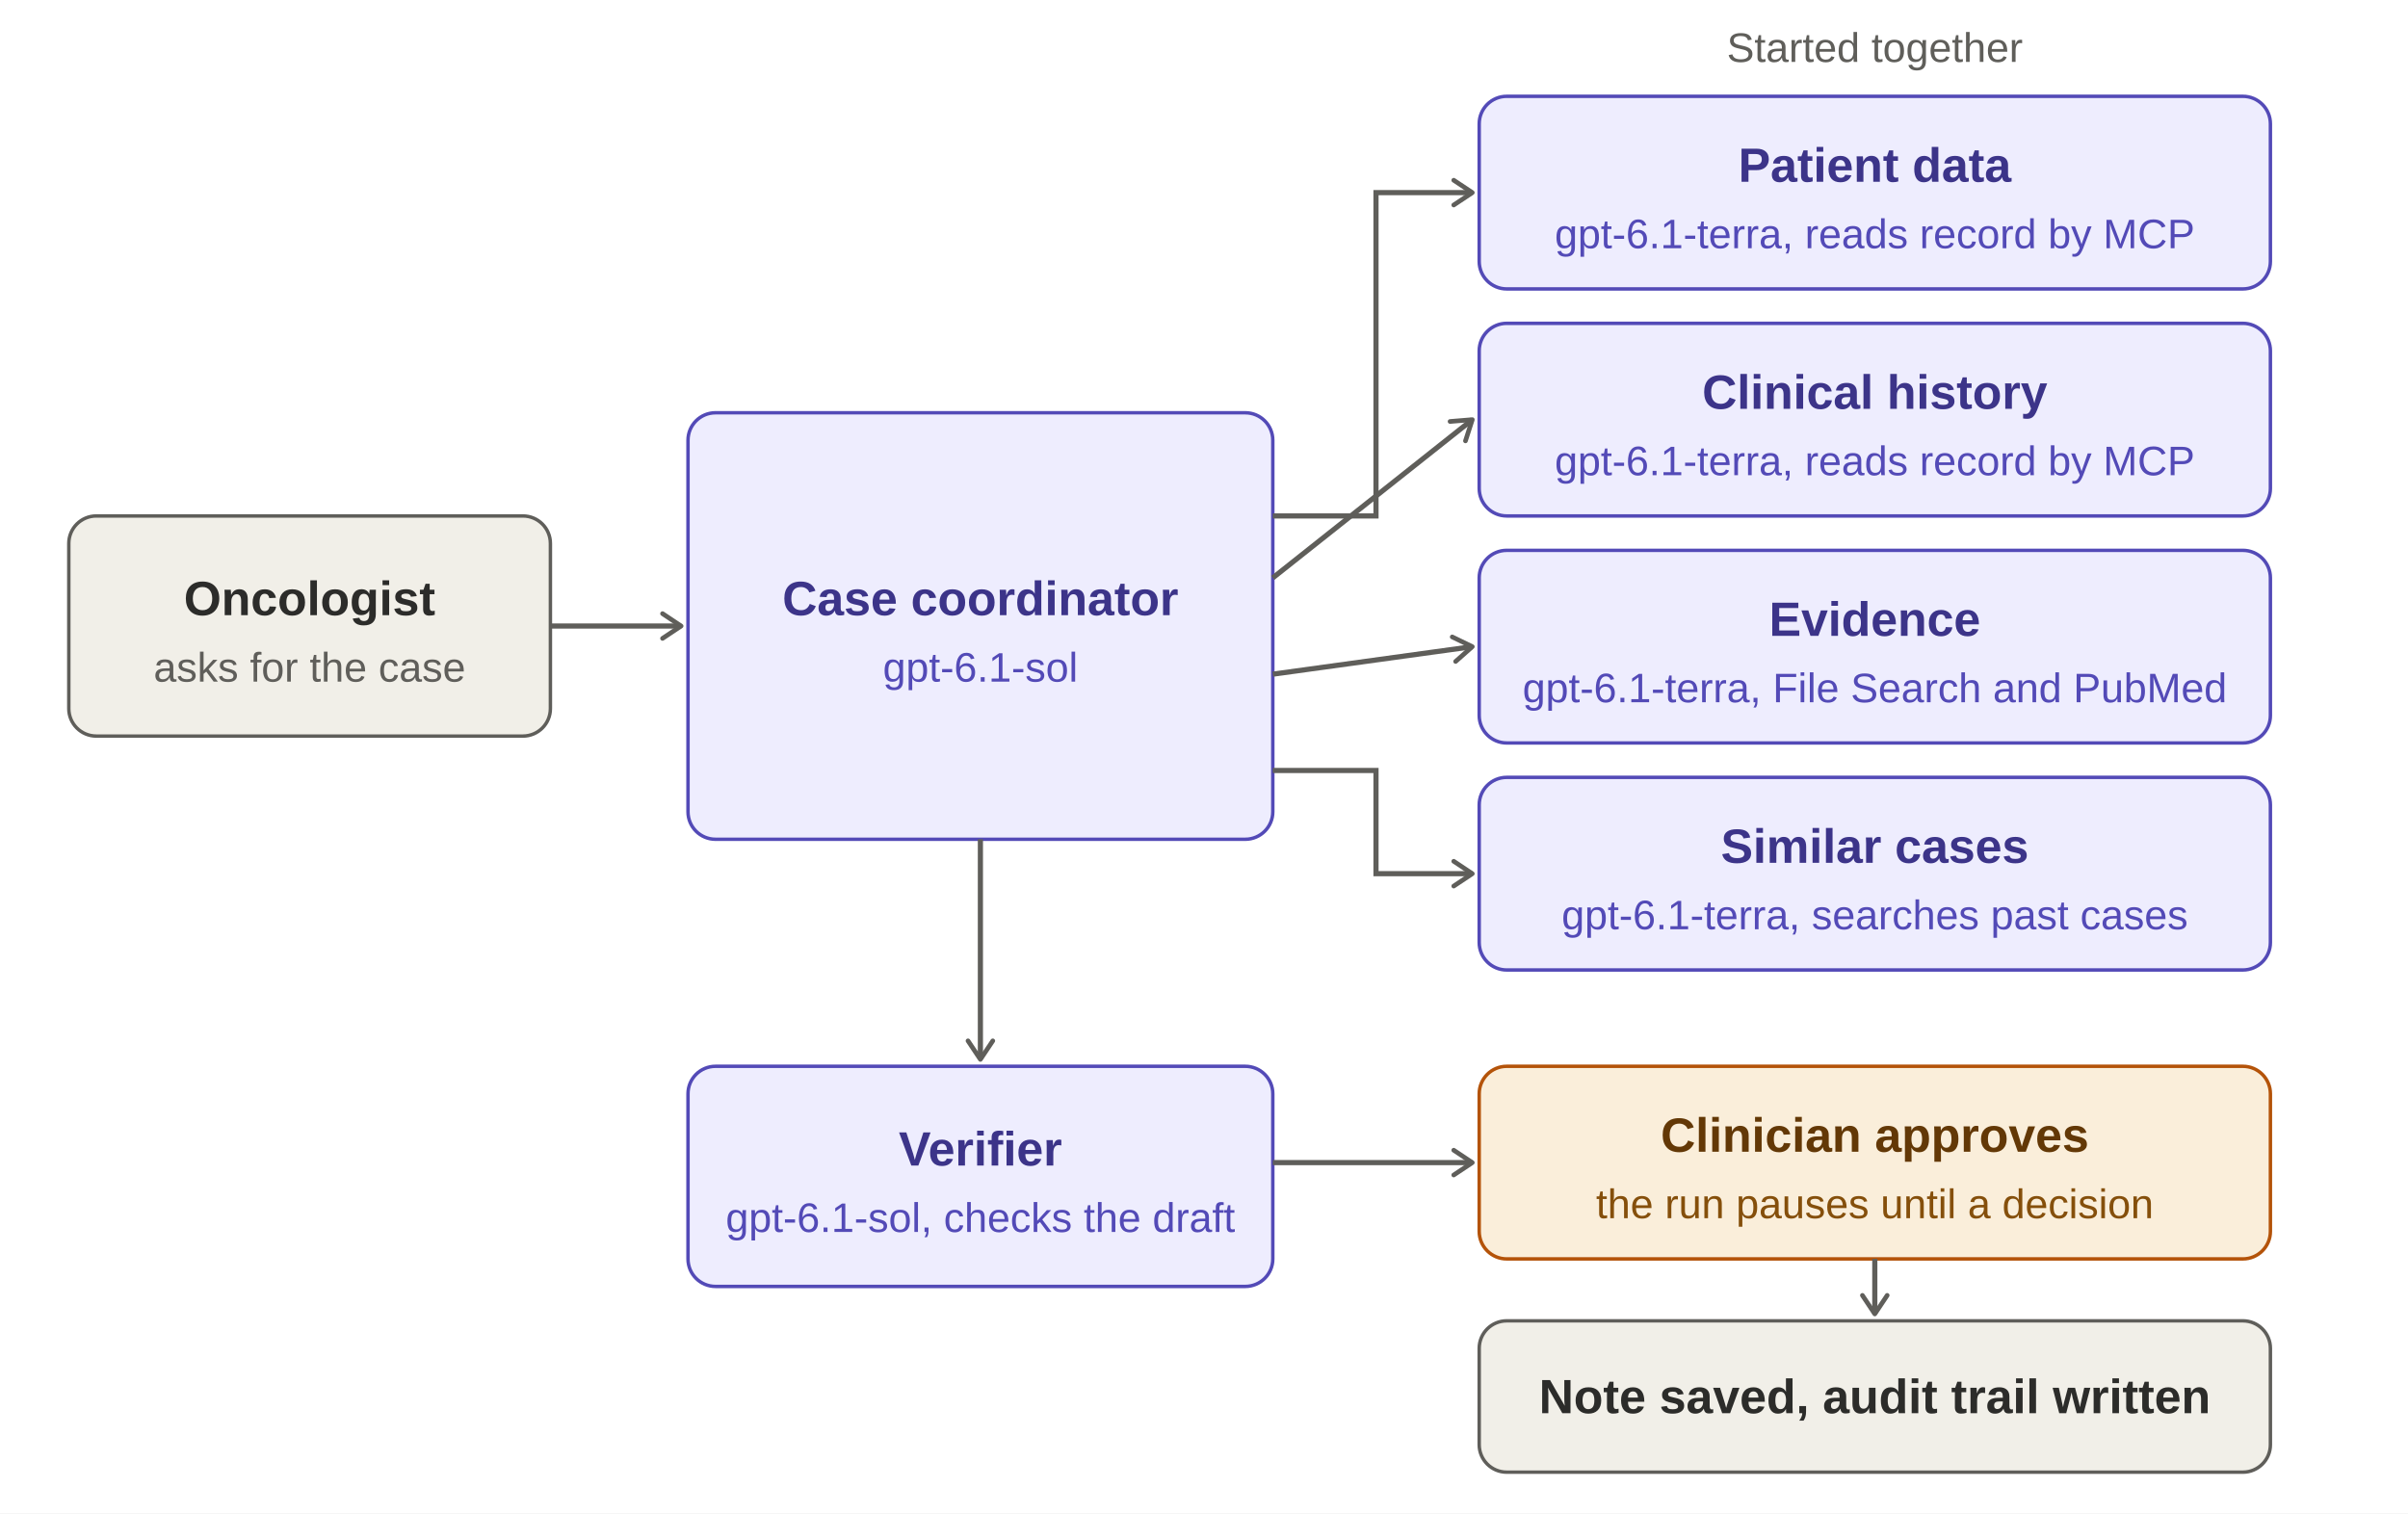
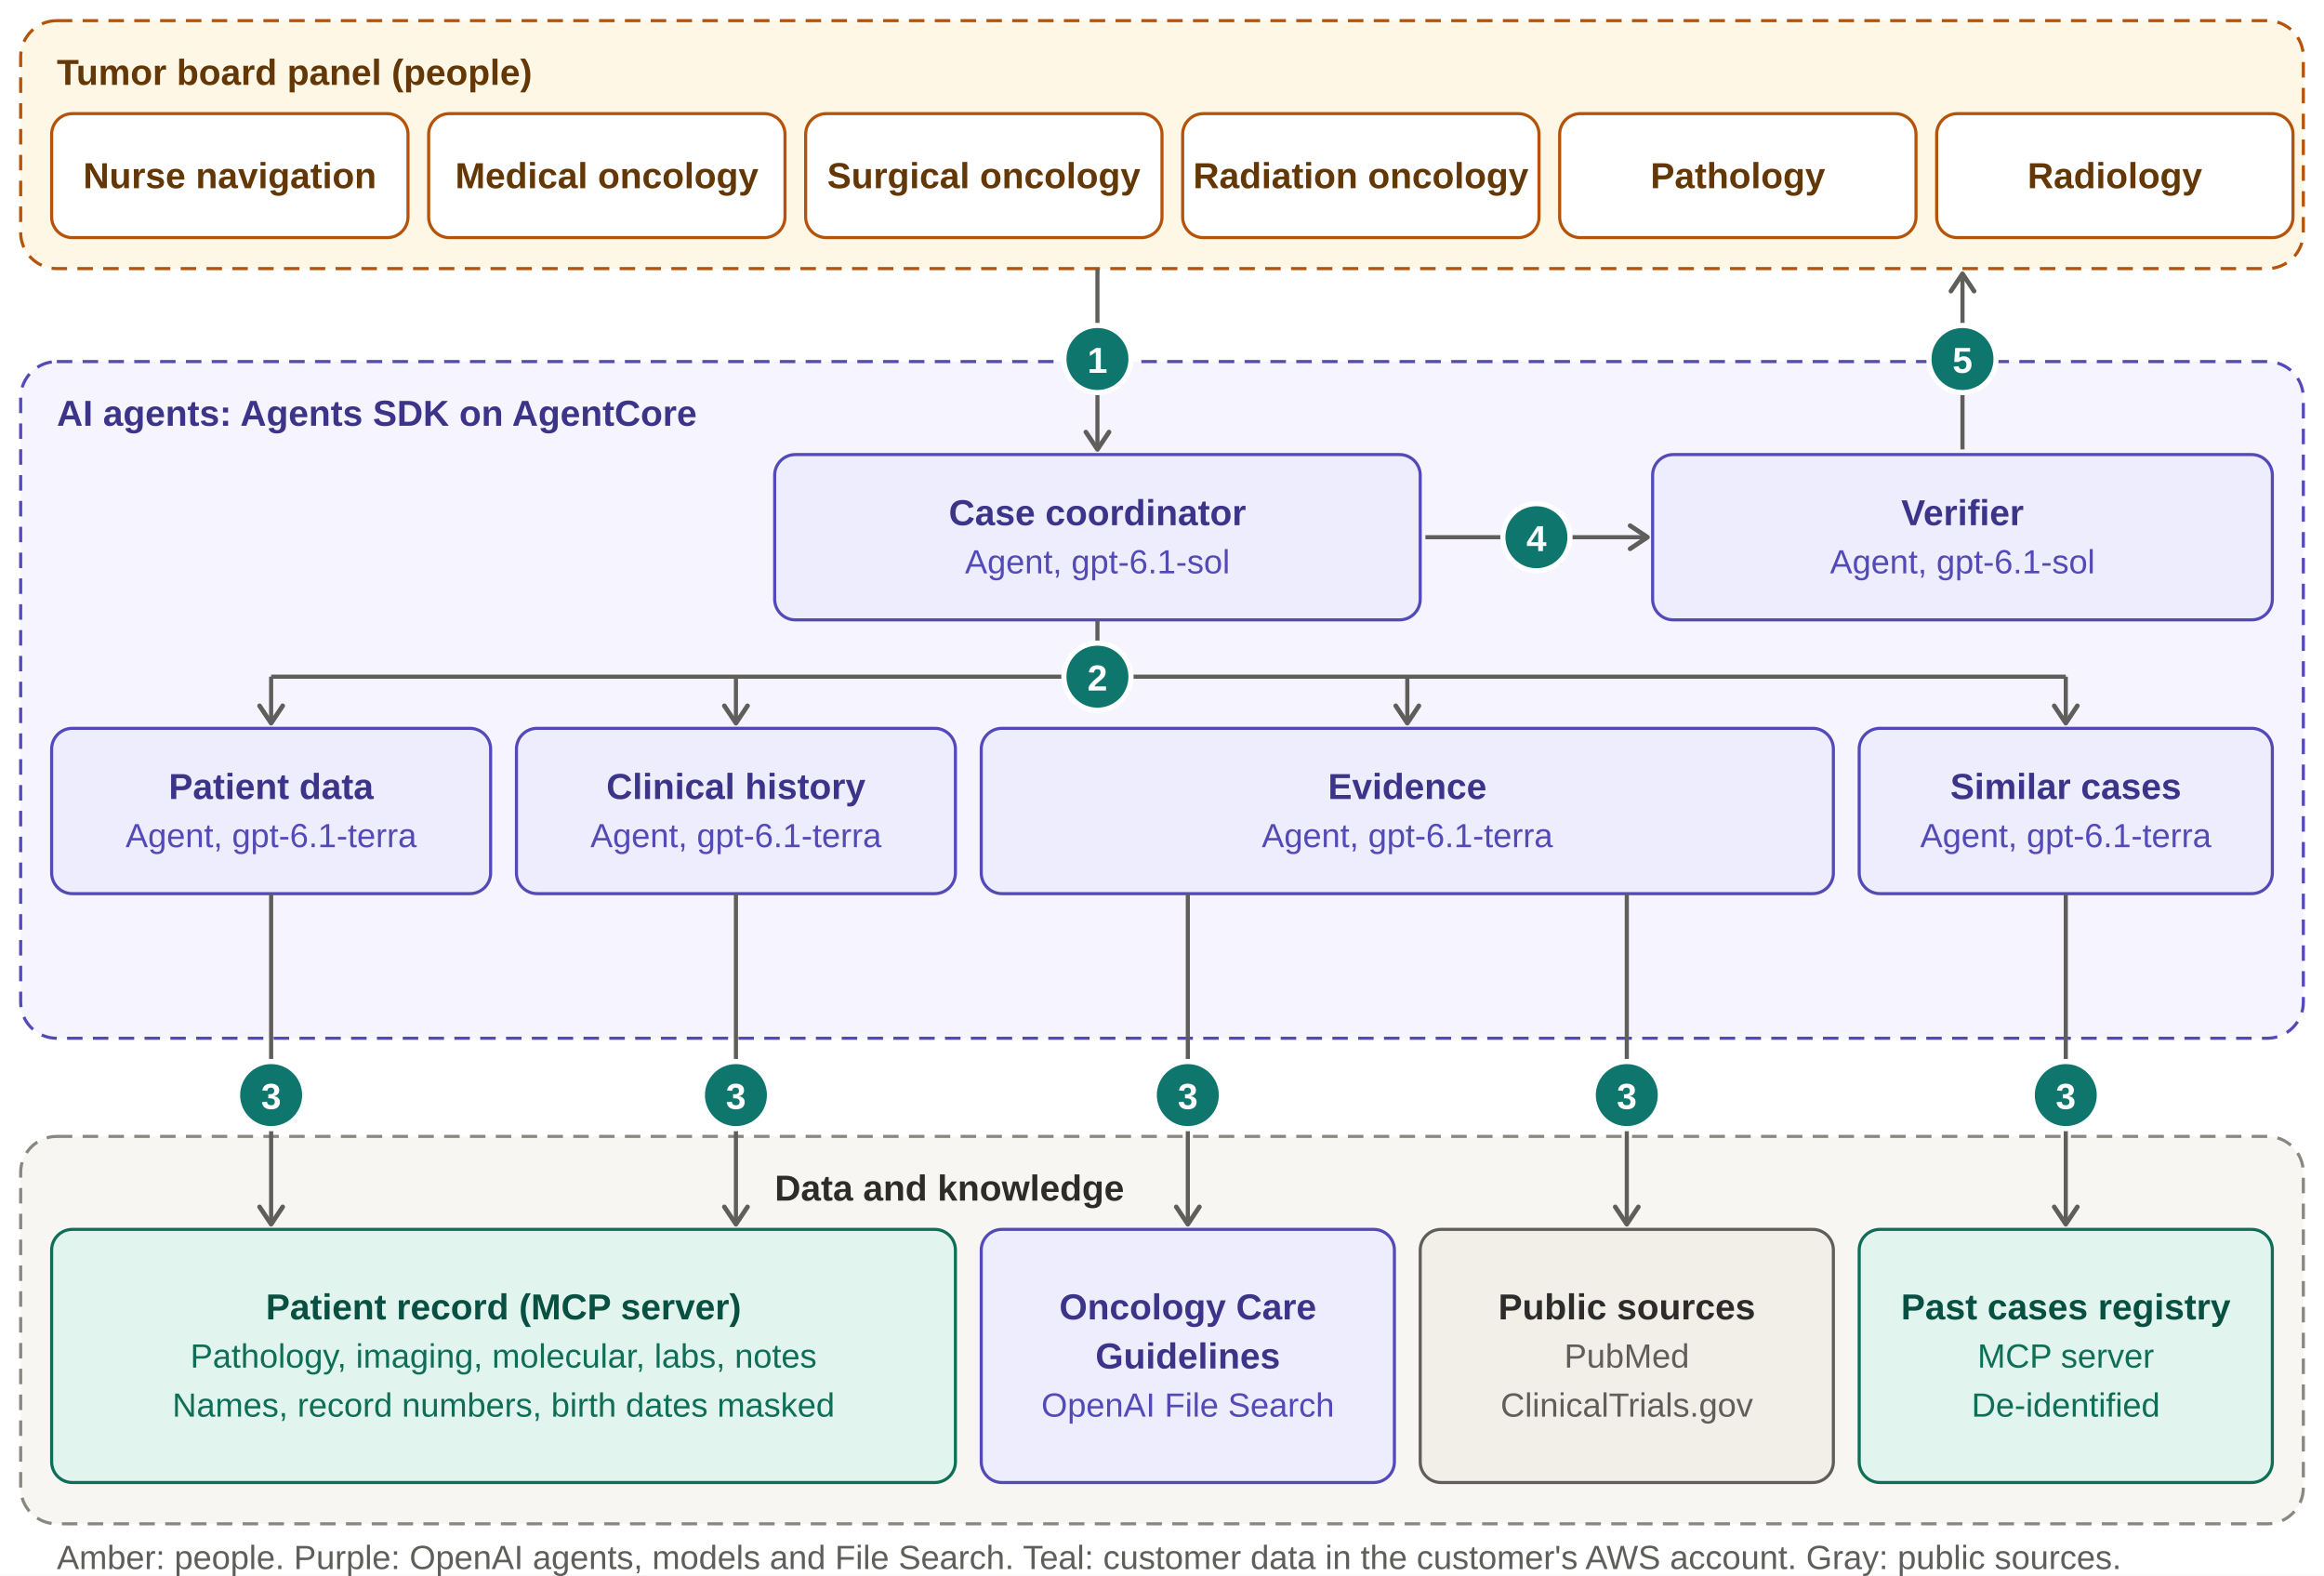
- <svg xmlns="http://www.w3.org/2000/svg" viewBox="0 0 700 440" font-family="Arial, Helvetica, sans-serif">
+ <svg xmlns="http://www.w3.org/2000/svg" viewBox="0 0 900 610" font-family="Arial, Helvetica, sans-serif">
  <defs>
-     <marker id="a" viewBox="0 0 10 10" refX="8" refY="5" markerWidth="6" markerHeight="6" orient="auto-start-reverse">
-       <path d="M2 1L8 5L2 9" fill="none" stroke="#5F5E5A" stroke-width="1.5" stroke-linecap="round" stroke-linejoin="round" />
+     <marker id="a" viewBox="0 0 10 10" refX="8" refY="5" markerWidth="7" markerHeight="7" orient="auto-start-reverse">
+       <path d="M2 1L8 5L2 9" fill="none" stroke="#5F5E5A" stroke-width="1.6" stroke-linecap="round" stroke-linejoin="round" />
    </marker>
  </defs>
-   <rect width="700" height="440" fill="#FFFFFF" />
-   <rect x="20" y="150" width="140" height="64" rx="8" fill="#F1EFE8" stroke="#5F5E5A" stroke-width="1" />
-   <text x="90.0" y="174.0" text-anchor="middle" dominant-baseline="central" font-size="14" font-weight="700" fill="#2C2C2A">Oncologist</text>
-   <text x="90.0" y="194.0" text-anchor="middle" dominant-baseline="central" font-size="12" fill="#5F5E5A">asks for the case</text>
-   <rect x="200" y="120" width="170" height="124" rx="8" fill="#EEEDFE" stroke="#534AB7" stroke-width="1" />
-   <text x="285.0" y="174.0" text-anchor="middle" dominant-baseline="central" font-size="14" font-weight="700" fill="#3C3489">Case coordinator</text>
-   <text x="285.0" y="194.0" text-anchor="middle" dominant-baseline="central" font-size="12" fill="#534AB7">gpt-6.1-sol</text>
-   <text x="545" y="18" text-anchor="middle" font-size="12" fill="#5F5E5A">Started together</text>
-   <rect x="430" y="28" width="230" height="56" rx="8" fill="#EEEDFE" stroke="#534AB7" stroke-width="1" />
-   <text x="545.0" y="48.0" text-anchor="middle" dominant-baseline="central" font-size="14" font-weight="700" fill="#3C3489">Patient data</text>
-   <text x="545.0" y="68.0" text-anchor="middle" dominant-baseline="central" font-size="12" fill="#534AB7">gpt-6.1-terra, reads record by MCP</text>
-   <rect x="430" y="94" width="230" height="56" rx="8" fill="#EEEDFE" stroke="#534AB7" stroke-width="1" />
-   <text x="545.0" y="114.0" text-anchor="middle" dominant-baseline="central" font-size="14" font-weight="700" fill="#3C3489">Clinical history</text>
-   <text x="545.0" y="134.0" text-anchor="middle" dominant-baseline="central" font-size="12" fill="#534AB7">gpt-6.1-terra, reads record by MCP</text>
-   <rect x="430" y="160" width="230" height="56" rx="8" fill="#EEEDFE" stroke="#534AB7" stroke-width="1" />
-   <text x="545.0" y="180.0" text-anchor="middle" dominant-baseline="central" font-size="14" font-weight="700" fill="#3C3489">Evidence</text>
-   <text x="545.0" y="200.0" text-anchor="middle" dominant-baseline="central" font-size="12" fill="#534AB7">gpt-6.1-terra, File Search and PubMed</text>
-   <rect x="430" y="226" width="230" height="56" rx="8" fill="#EEEDFE" stroke="#534AB7" stroke-width="1" />
-   <text x="545.0" y="246.0" text-anchor="middle" dominant-baseline="central" font-size="14" font-weight="700" fill="#3C3489">Similar cases</text>
-   <text x="545.0" y="266.0" text-anchor="middle" dominant-baseline="central" font-size="12" fill="#534AB7">gpt-6.1-terra, searches past cases</text>
-   <rect x="200" y="310" width="170" height="64" rx="8" fill="#EEEDFE" stroke="#534AB7" stroke-width="1" />
-   <text x="285.0" y="334.0" text-anchor="middle" dominant-baseline="central" font-size="14" font-weight="700" fill="#3C3489">Verifier</text>
-   <text x="285.0" y="354.0" text-anchor="middle" dominant-baseline="central" font-size="12" fill="#534AB7">gpt-6.1-sol, checks the draft</text>
-   <rect x="430" y="310" width="230" height="56" rx="8" fill="#FAEEDA" stroke="#B45309" stroke-width="1" />
-   <text x="545.0" y="330.0" text-anchor="middle" dominant-baseline="central" font-size="14" font-weight="700" fill="#633806">Clinician approves</text>
-   <text x="545.0" y="350.0" text-anchor="middle" dominant-baseline="central" font-size="12" fill="#854F0B">the run pauses until a decision</text>
-   <rect x="430" y="384" width="230" height="44" rx="8" fill="#F1EFE8" stroke="#5F5E5A" stroke-width="1" />
-   <text x="545.0" y="406.0" text-anchor="middle" dominant-baseline="central" font-size="14" font-weight="700" fill="#2C2C2A">Note saved, audit trail written</text>
-   <line x1="160" y1="182" x2="198" y2="182" stroke="#5F5E5A" stroke-width="1.5" fill="none" marker-end="url(#a)" />
-   <path d="M370 150 L400 150 L400 56 L428 56" stroke="#5F5E5A" stroke-width="1.5" fill="none" marker-end="url(#a)" />
-   <line x1="370" y1="168" x2="428" y2="122" stroke="#5F5E5A" stroke-width="1.5" fill="none" marker-end="url(#a)" />
-   <line x1="370" y1="196" x2="428" y2="188" stroke="#5F5E5A" stroke-width="1.5" fill="none" marker-end="url(#a)" />
-   <path d="M370 224 L400 224 L400 254 L428 254" stroke="#5F5E5A" stroke-width="1.5" fill="none" marker-end="url(#a)" />
-   <line x1="285" y1="244" x2="285" y2="308" stroke="#5F5E5A" stroke-width="1.5" fill="none" marker-end="url(#a)" />
-   <line x1="370" y1="338" x2="428" y2="338" stroke="#5F5E5A" stroke-width="1.5" fill="none" marker-end="url(#a)" />
-   <line x1="545" y1="366" x2="545" y2="382" stroke="#5F5E5A" stroke-width="1.5" fill="none" marker-end="url(#a)" />
+   <rect width="900" height="610" fill="#FFFFFF" />
+   <rect x="8" y="8" width="884" height="96" rx="14" fill="#FFF7E6" stroke="#B45309" stroke-width="1.2" stroke-dasharray="6 4" />
+   <text x="22" y="28" text-anchor="start" dominant-baseline="central" font-size="14" font-weight="700" fill="#633806">Tumor board panel (people)</text>
+   <rect x="20" y="44" width="138" height="48" rx="8" fill="#FFFFFF" stroke="#B45309" stroke-width="1.2" />
+   <text x="89.0" y="68.0" text-anchor="middle" dominant-baseline="central" font-size="14" font-weight="700" fill="#633806">Nurse navigation</text>
+   <rect x="166" y="44" width="138" height="48" rx="8" fill="#FFFFFF" stroke="#B45309" stroke-width="1.2" />
+   <text x="235.0" y="68.0" text-anchor="middle" dominant-baseline="central" font-size="14" font-weight="700" fill="#633806">Medical oncology</text>
+   <rect x="312" y="44" width="138" height="48" rx="8" fill="#FFFFFF" stroke="#B45309" stroke-width="1.2" />
+   <text x="381.0" y="68.0" text-anchor="middle" dominant-baseline="central" font-size="14" font-weight="700" fill="#633806">Surgical oncology</text>
+   <rect x="458" y="44" width="138" height="48" rx="8" fill="#FFFFFF" stroke="#B45309" stroke-width="1.2" />
+   <text x="527.0" y="68.0" text-anchor="middle" dominant-baseline="central" font-size="14" font-weight="700" fill="#633806">Radiation oncology</text>
+   <rect x="604" y="44" width="138" height="48" rx="8" fill="#FFFFFF" stroke="#B45309" stroke-width="1.2" />
+   <text x="673.0" y="68.0" text-anchor="middle" dominant-baseline="central" font-size="14" font-weight="700" fill="#633806">Pathology</text>
+   <rect x="750" y="44" width="138" height="48" rx="8" fill="#FFFFFF" stroke="#B45309" stroke-width="1.2" />
+   <text x="819.0" y="68.0" text-anchor="middle" dominant-baseline="central" font-size="14" font-weight="700" fill="#633806">Radiology</text>
+   <rect x="8" y="140" width="884" height="262" rx="14" fill="#F5F4FF" stroke="#534AB7" stroke-width="1.2" stroke-dasharray="6 4" />
+   <text x="22" y="160" text-anchor="start" dominant-baseline="central" font-size="14" font-weight="700" fill="#3C3489">AI agents: Agents SDK on AgentCore</text>
+   <rect x="300" y="176" width="250" height="64" rx="8" fill="#EEEDFE" stroke="#534AB7" stroke-width="1.2" />
+   <text x="425.0" y="198.5" text-anchor="middle" dominant-baseline="central" font-size="14" font-weight="700" fill="#3C3489">Case coordinator</text>
+   <text x="425.0" y="217.5" text-anchor="middle" dominant-baseline="central" font-size="13" font-weight="400" fill="#534AB7">Agent, gpt-6.1-sol</text>
+   <rect x="640" y="176" width="240" height="64" rx="8" fill="#EEEDFE" stroke="#534AB7" stroke-width="1.2" />
+   <text x="760.0" y="198.5" text-anchor="middle" dominant-baseline="central" font-size="14" font-weight="700" fill="#3C3489">Verifier</text>
+   <text x="760.0" y="217.5" text-anchor="middle" dominant-baseline="central" font-size="13" font-weight="400" fill="#534AB7">Agent, gpt-6.1-sol</text>
+   <rect x="20" y="282" width="170" height="64" rx="8" fill="#EEEDFE" stroke="#534AB7" stroke-width="1.2" />
+   <text x="105.0" y="304.5" text-anchor="middle" dominant-baseline="central" font-size="14" font-weight="700" fill="#3C3489">Patient data</text>
+   <text x="105.0" y="323.5" text-anchor="middle" dominant-baseline="central" font-size="13" font-weight="400" fill="#534AB7">Agent, gpt-6.1-terra</text>
+   <rect x="200" y="282" width="170" height="64" rx="8" fill="#EEEDFE" stroke="#534AB7" stroke-width="1.2" />
+   <text x="285.0" y="304.5" text-anchor="middle" dominant-baseline="central" font-size="14" font-weight="700" fill="#3C3489">Clinical history</text>
+   <text x="285.0" y="323.5" text-anchor="middle" dominant-baseline="central" font-size="13" font-weight="400" fill="#534AB7">Agent, gpt-6.1-terra</text>
+   <rect x="380" y="282" width="330" height="64" rx="8" fill="#EEEDFE" stroke="#534AB7" stroke-width="1.2" />
+   <text x="545.0" y="304.5" text-anchor="middle" dominant-baseline="central" font-size="14" font-weight="700" fill="#3C3489">Evidence</text>
+   <text x="545.0" y="323.5" text-anchor="middle" dominant-baseline="central" font-size="13" font-weight="400" fill="#534AB7">Agent, gpt-6.1-terra</text>
+   <rect x="720" y="282" width="160" height="64" rx="8" fill="#EEEDFE" stroke="#534AB7" stroke-width="1.2" />
+   <text x="800.0" y="304.5" text-anchor="middle" dominant-baseline="central" font-size="14" font-weight="700" fill="#3C3489">Similar cases</text>
+   <text x="800.0" y="323.5" text-anchor="middle" dominant-baseline="central" font-size="13" font-weight="400" fill="#534AB7">Agent, gpt-6.1-terra</text>
+   <rect x="8" y="440" width="884" height="150" rx="14" fill="#F7F6F2" stroke="#888780" stroke-width="1.2" stroke-dasharray="6 4" />
+   <text x="300" y="460" text-anchor="start" dominant-baseline="central" font-size="14" font-weight="700" fill="#2C2C2A">Data and knowledge</text>
+   <rect x="20" y="476" width="350" height="98" rx="8" fill="#E1F5EE" stroke="#0F6E56" stroke-width="1.2" />
+   <text x="195.0" y="506.0" text-anchor="middle" dominant-baseline="central" font-size="14" font-weight="700" fill="#085041">Patient record (MCP server)</text>
+   <text x="195.0" y="525.0" text-anchor="middle" dominant-baseline="central" font-size="13" font-weight="400" fill="#0F6E56">Pathology, imaging, molecular, labs, notes</text>
+   <text x="195.0" y="544.0" text-anchor="middle" dominant-baseline="central" font-size="13" font-weight="400" fill="#0F6E56">Names, record numbers, birth dates masked</text>
+   <rect x="380" y="476" width="160" height="98" rx="8" fill="#EEEDFE" stroke="#534AB7" stroke-width="1.2" />
+   <text x="460.0" y="506.0" text-anchor="middle" dominant-baseline="central" font-size="14" font-weight="700" fill="#3C3489">Oncology Care</text>
+   <text x="460.0" y="525.0" text-anchor="middle" dominant-baseline="central" font-size="14" font-weight="700" fill="#3C3489">Guidelines</text>
+   <text x="460.0" y="544.0" text-anchor="middle" dominant-baseline="central" font-size="13" font-weight="400" fill="#534AB7">OpenAI File Search</text>
+   <rect x="550" y="476" width="160" height="98" rx="8" fill="#F1EFE8" stroke="#5F5E5A" stroke-width="1.2" />
+   <text x="630.0" y="506.0" text-anchor="middle" dominant-baseline="central" font-size="14" font-weight="700" fill="#2C2C2A">Public sources</text>
+   <text x="630.0" y="525.0" text-anchor="middle" dominant-baseline="central" font-size="13" font-weight="400" fill="#5F5E5A">PubMed</text>
+   <text x="630.0" y="544.0" text-anchor="middle" dominant-baseline="central" font-size="13" font-weight="400" fill="#5F5E5A">ClinicalTrials.gov</text>
+   <rect x="720" y="476" width="160" height="98" rx="8" fill="#E1F5EE" stroke="#0F6E56" stroke-width="1.2" />
+   <text x="800.0" y="506.0" text-anchor="middle" dominant-baseline="central" font-size="14" font-weight="700" fill="#085041">Past cases registry</text>
+   <text x="800.0" y="525.0" text-anchor="middle" dominant-baseline="central" font-size="13" font-weight="400" fill="#0F6E56">MCP server</text>
+   <text x="800.0" y="544.0" text-anchor="middle" dominant-baseline="central" font-size="13" font-weight="400" fill="#0F6E56">De-identified</text>
+   <path d="M425 104 L425 174" fill="none" stroke="#5F5E5A" stroke-width="1.6" marker-end="url(#a)" />
+   <path d="M552 208 L638 208" fill="none" stroke="#5F5E5A" stroke-width="1.6" marker-end="url(#a)" />
+   <path d="M760 174 L760 106" fill="none" stroke="#5F5E5A" stroke-width="1.6" marker-end="url(#a)" />
+   <path d="M425 240 L425 262 M105 262 L800 262" fill="none" stroke="#5F5E5A" stroke-width="1.6" />
+   <path d="M105 262 L105 280" fill="none" stroke="#5F5E5A" stroke-width="1.6" marker-end="url(#a)" />
+   <path d="M285 262 L285 280" fill="none" stroke="#5F5E5A" stroke-width="1.6" marker-end="url(#a)" />
+   <path d="M545 262 L545 280" fill="none" stroke="#5F5E5A" stroke-width="1.6" marker-end="url(#a)" />
+   <path d="M800 262 L800 280" fill="none" stroke="#5F5E5A" stroke-width="1.6" marker-end="url(#a)" />
+   <path d="M105 346 L105 474" fill="none" stroke="#5F5E5A" stroke-width="1.6" marker-end="url(#a)" />
+   <path d="M285 346 L285 474" fill="none" stroke="#5F5E5A" stroke-width="1.6" marker-end="url(#a)" />
+   <path d="M460 346 L460 474" fill="none" stroke="#5F5E5A" stroke-width="1.6" marker-end="url(#a)" />
+   <path d="M630 346 L630 474" fill="none" stroke="#5F5E5A" stroke-width="1.6" marker-end="url(#a)" />
+   <path d="M800 346 L800 474" fill="none" stroke="#5F5E5A" stroke-width="1.6" marker-end="url(#a)" />
+   <circle cx="425" cy="139" r="13" fill="#0F766E" stroke="#FFFFFF" stroke-width="2" />
+   <text x="425" y="139.5" text-anchor="middle" dominant-baseline="central" font-size="14" font-weight="700" fill="#FFFFFF">1</text>
+   <circle cx="425" cy="262" r="13" fill="#0F766E" stroke="#FFFFFF" stroke-width="2" />
+   <text x="425" y="262.5" text-anchor="middle" dominant-baseline="central" font-size="14" font-weight="700" fill="#FFFFFF">2</text>
+   <circle cx="595" cy="208" r="13" fill="#0F766E" stroke="#FFFFFF" stroke-width="2" />
+   <text x="595" y="208.5" text-anchor="middle" dominant-baseline="central" font-size="14" font-weight="700" fill="#FFFFFF">4</text>
+   <circle cx="760" cy="139" r="13" fill="#0F766E" stroke="#FFFFFF" stroke-width="2" />
+   <text x="760" y="139.5" text-anchor="middle" dominant-baseline="central" font-size="14" font-weight="700" fill="#FFFFFF">5</text>
+   <circle cx="105" cy="424" r="13" fill="#0F766E" stroke="#FFFFFF" stroke-width="2" />
+   <text x="105" y="424.5" text-anchor="middle" dominant-baseline="central" font-size="14" font-weight="700" fill="#FFFFFF">3</text>
+   <circle cx="285" cy="424" r="13" fill="#0F766E" stroke="#FFFFFF" stroke-width="2" />
+   <text x="285" y="424.5" text-anchor="middle" dominant-baseline="central" font-size="14" font-weight="700" fill="#FFFFFF">3</text>
+   <circle cx="460" cy="424" r="13" fill="#0F766E" stroke="#FFFFFF" stroke-width="2" />
+   <text x="460" y="424.5" text-anchor="middle" dominant-baseline="central" font-size="14" font-weight="700" fill="#FFFFFF">3</text>
+   <circle cx="630" cy="424" r="13" fill="#0F766E" stroke="#FFFFFF" stroke-width="2" />
+   <text x="630" y="424.5" text-anchor="middle" dominant-baseline="central" font-size="14" font-weight="700" fill="#FFFFFF">3</text>
+   <circle cx="800" cy="424" r="13" fill="#0F766E" stroke="#FFFFFF" stroke-width="2" />
+   <text x="800" y="424.5" text-anchor="middle" dominant-baseline="central" font-size="14" font-weight="700" fill="#FFFFFF">3</text>
+   <text x="22" y="603" text-anchor="start" dominant-baseline="central" font-size="13" font-weight="400" fill="#5F5E5A">Amber: people.  Purple: OpenAI agents, models and File Search.  Teal: customer data in the customer's AWS account.  Gray: public sources.</text>
</svg>
